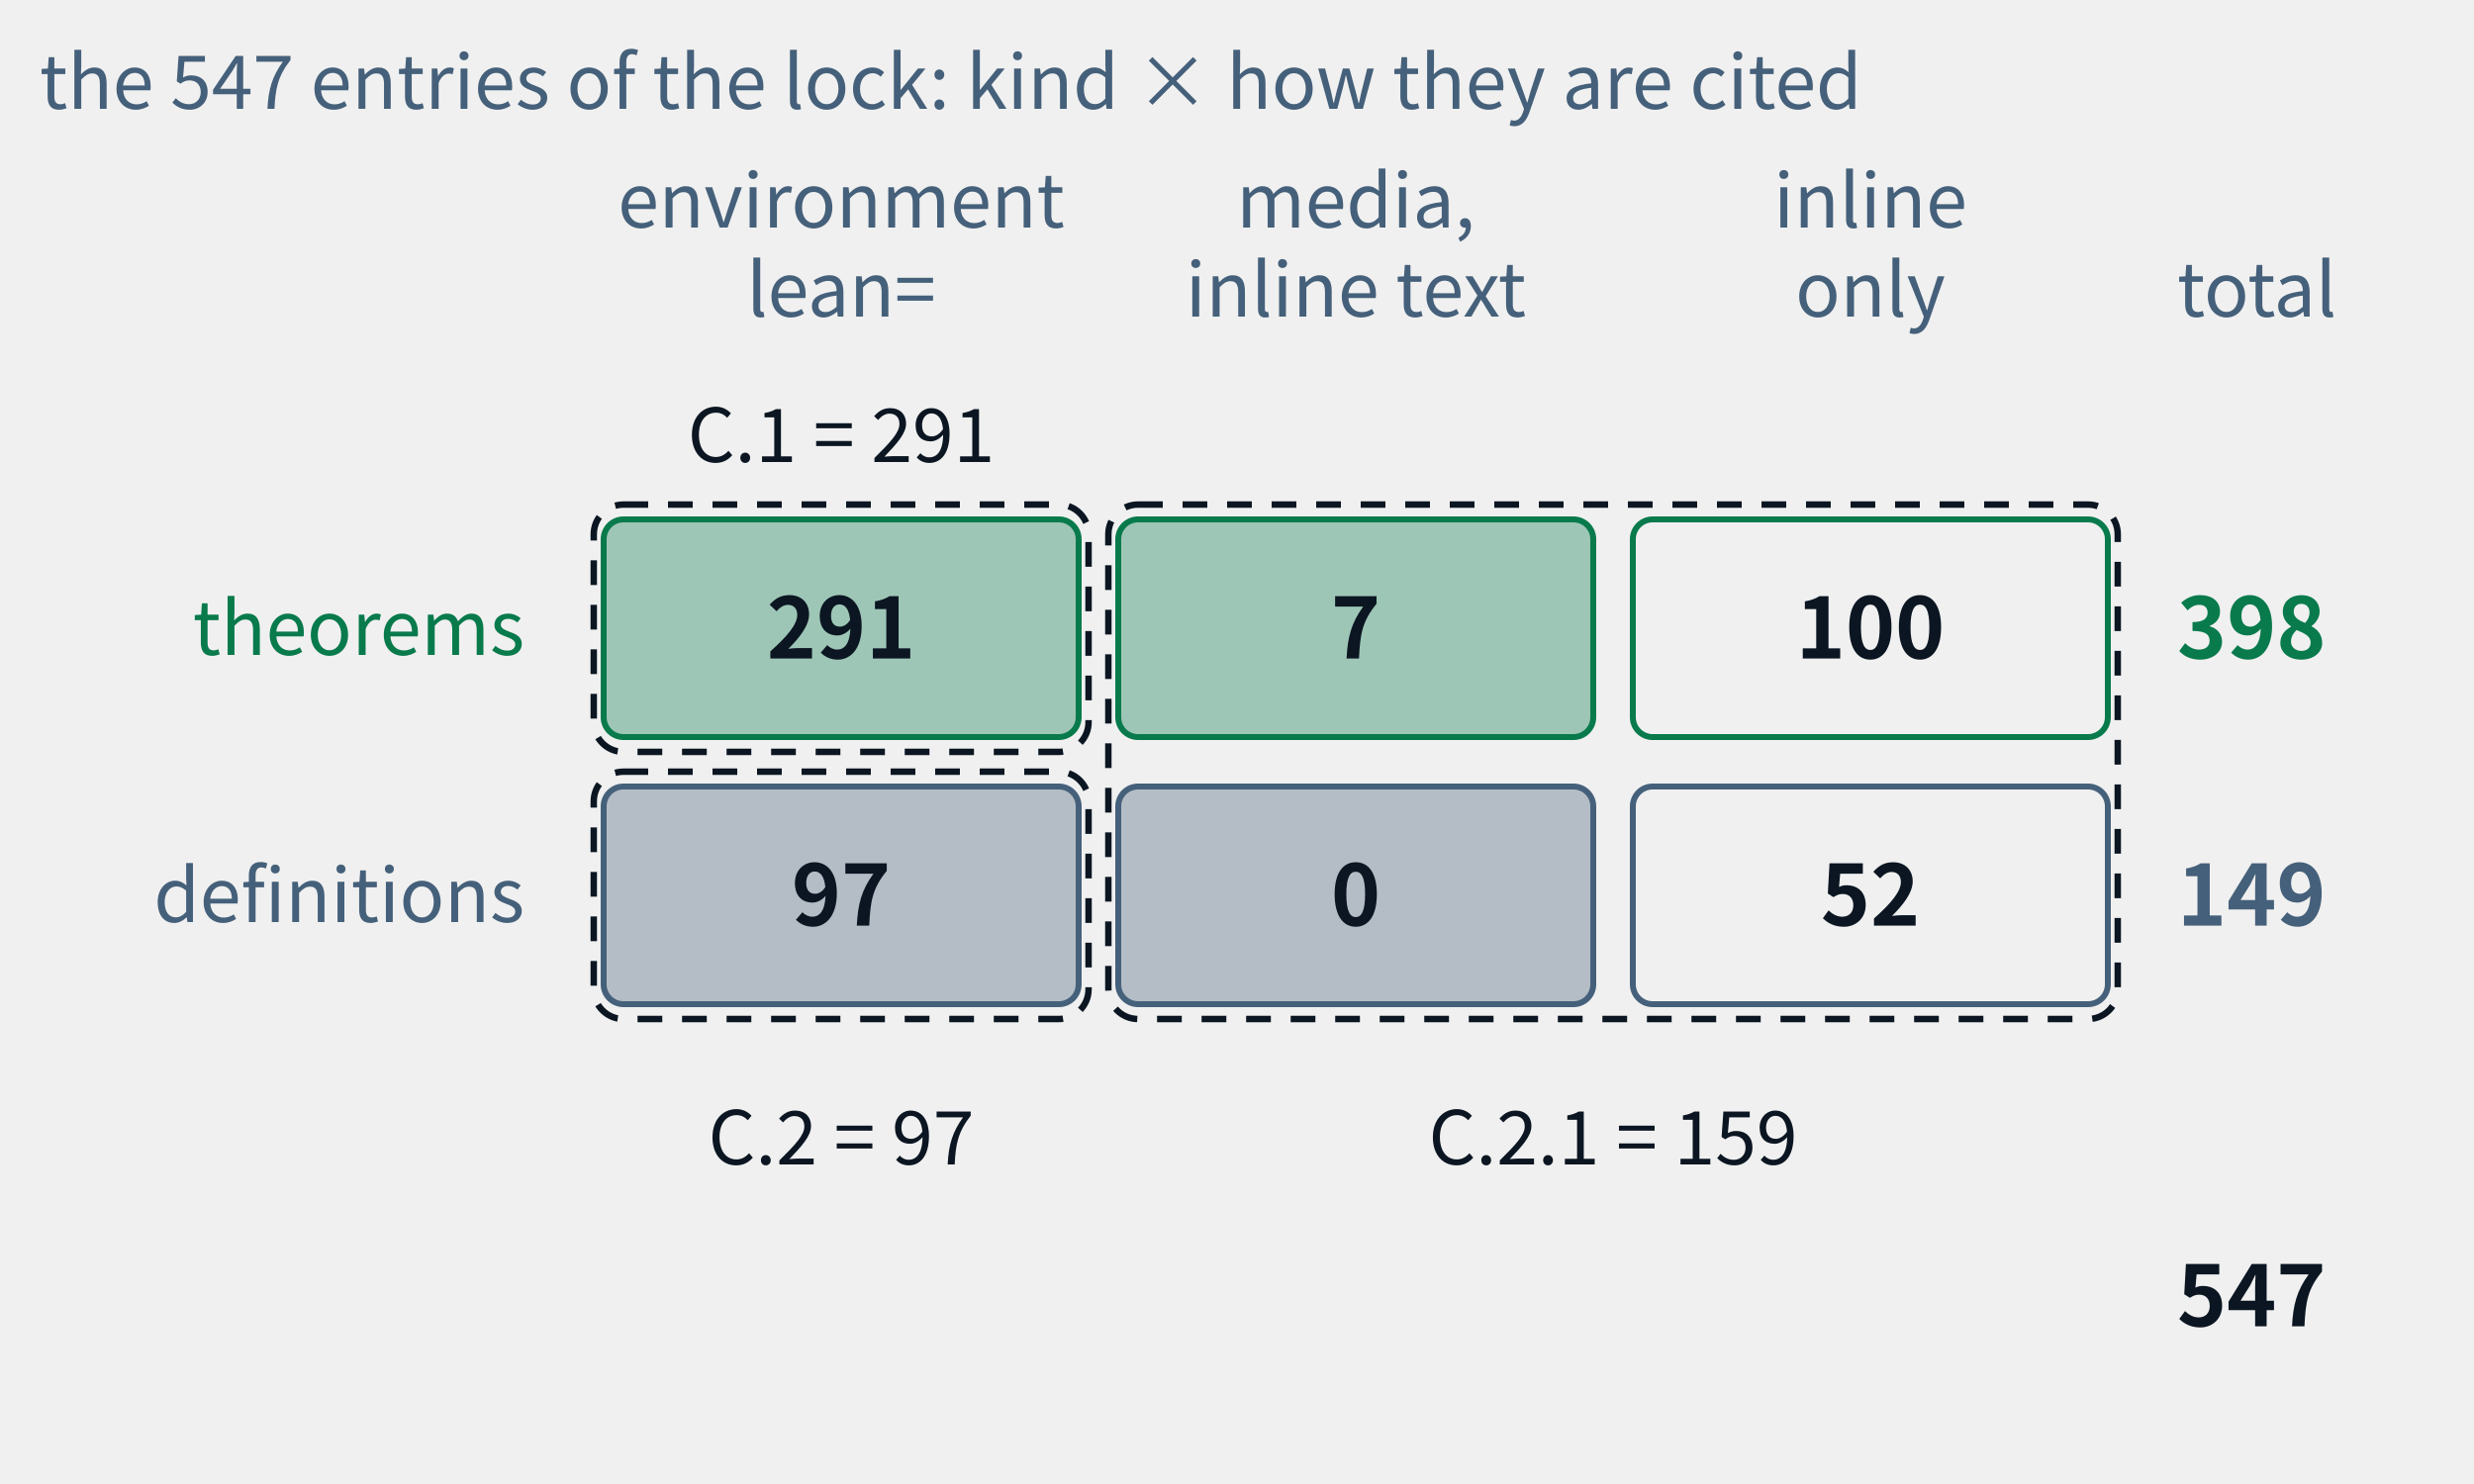
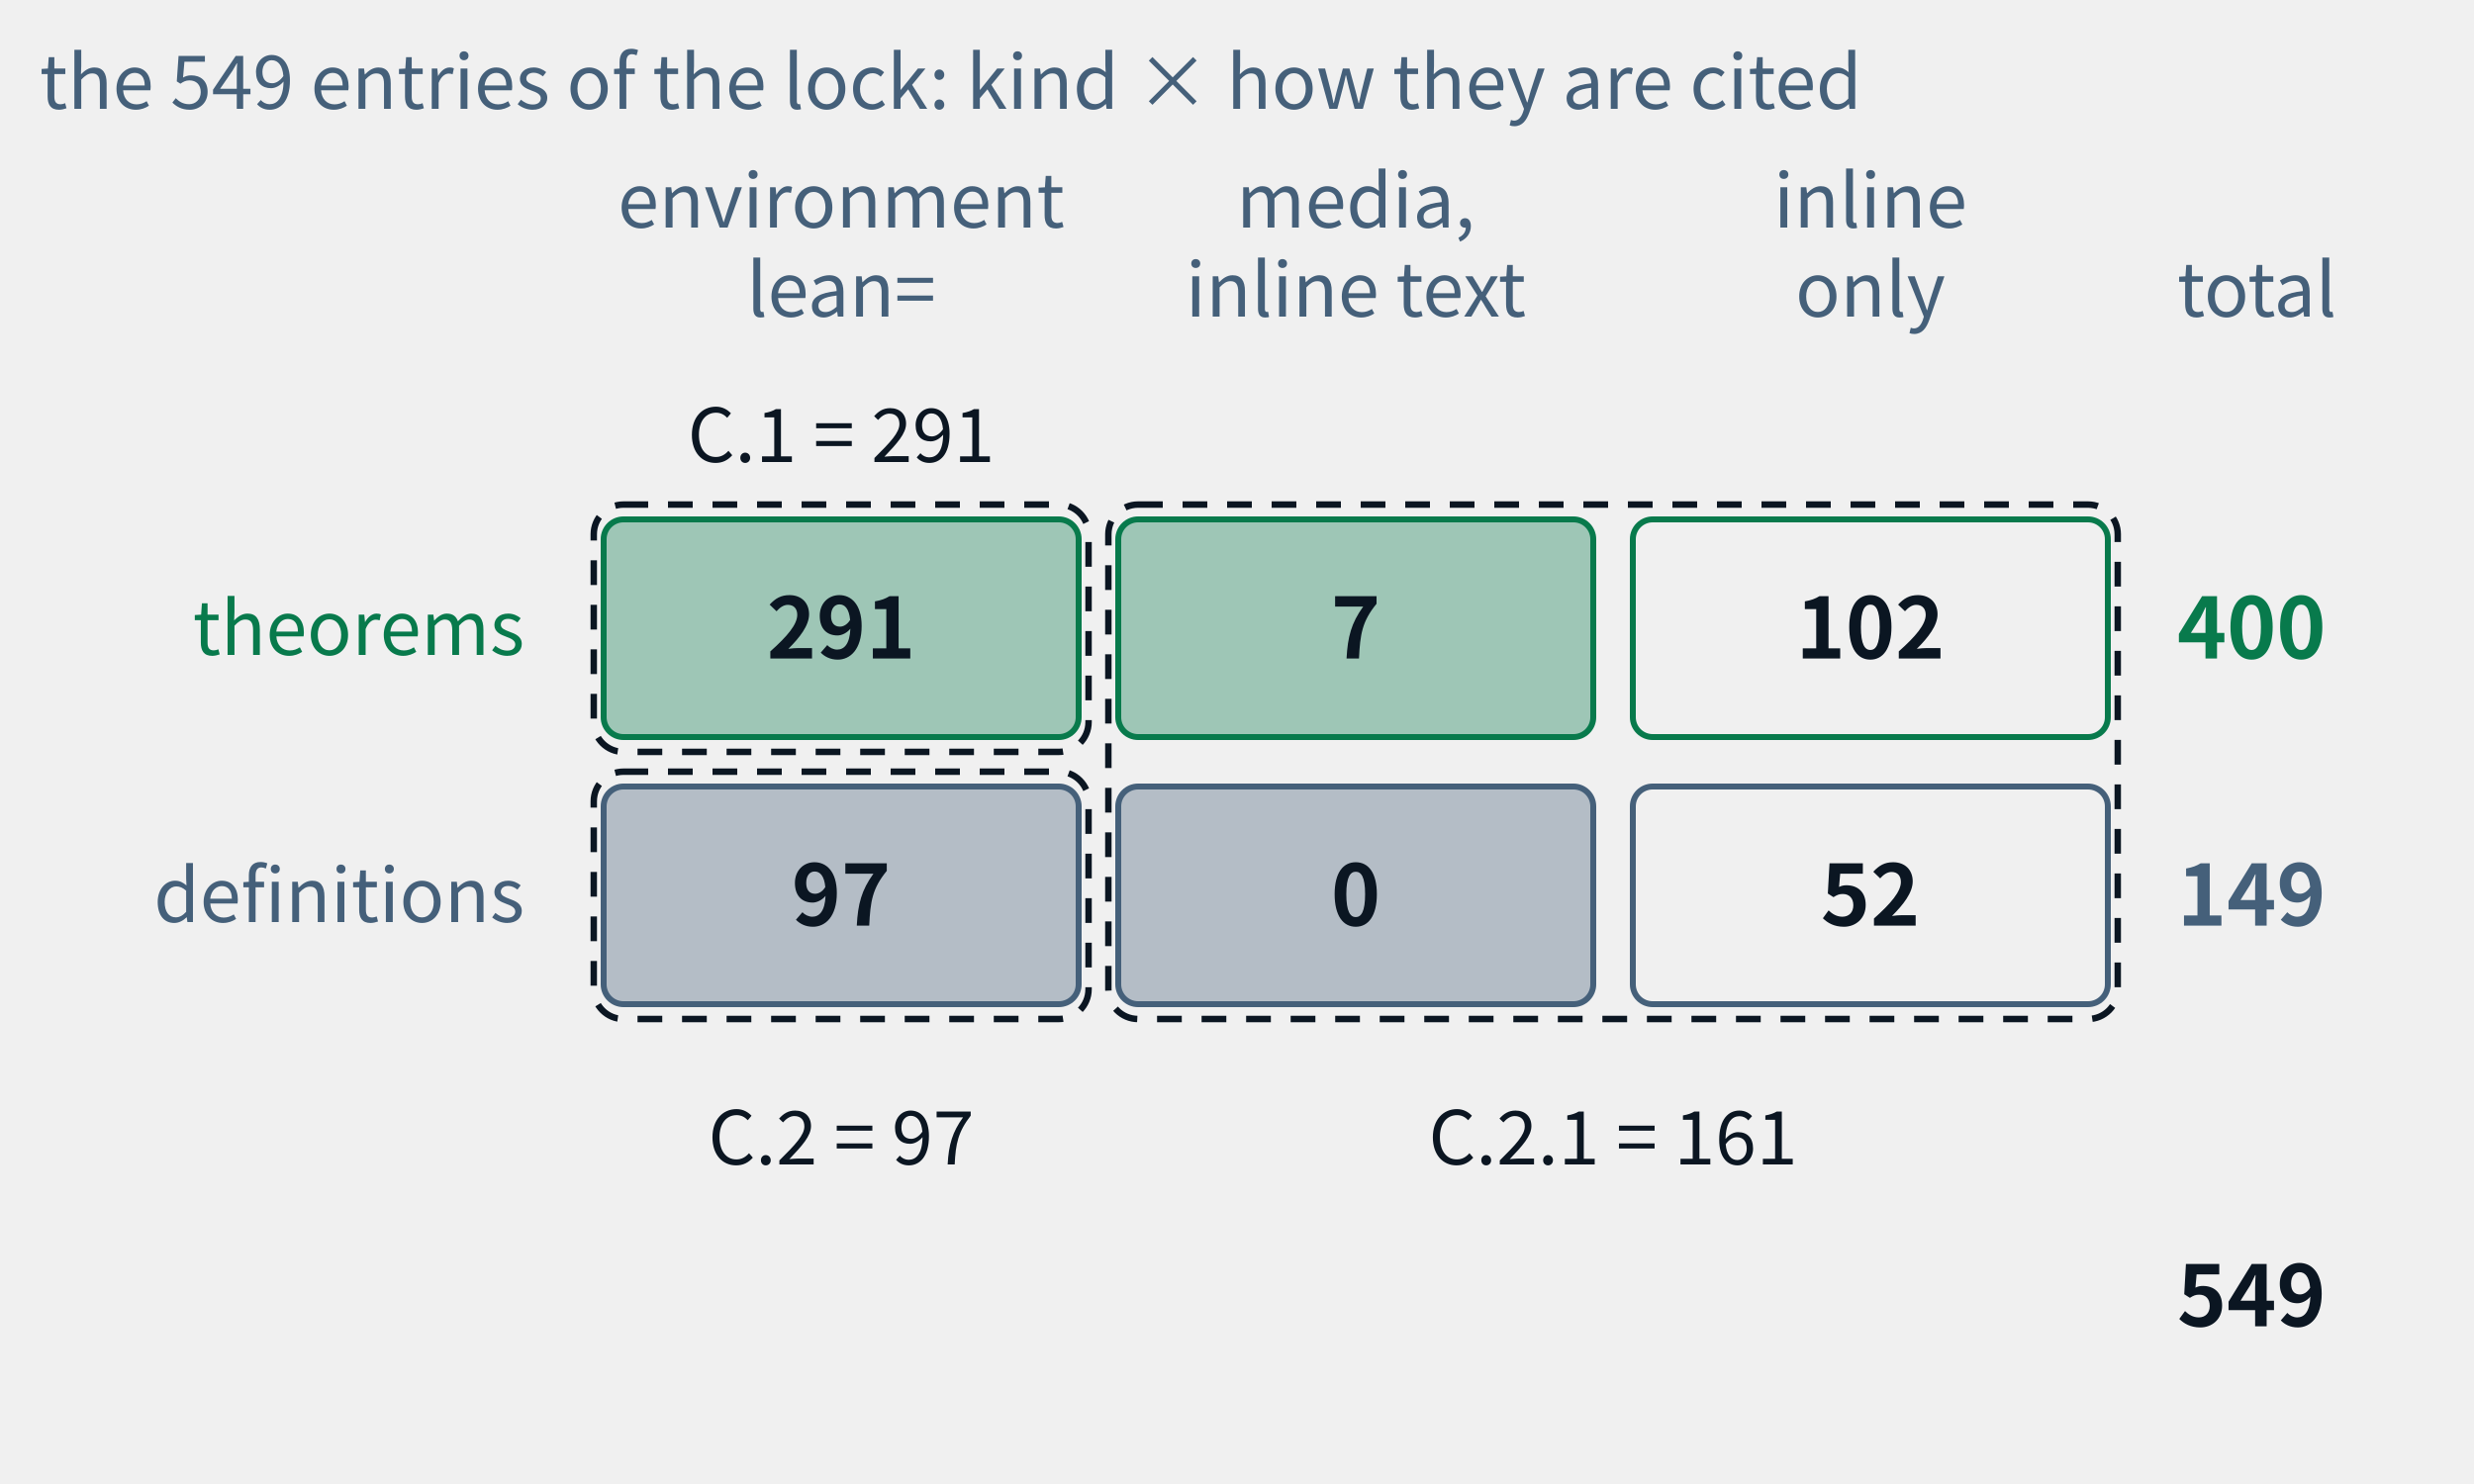
- <svg xmlns="http://www.w3.org/2000/svg" class="tr-fig" data-tr-fig="appc-ledger" data-lang="en" viewBox="0 0 500 300" width="500" height="300" font-family="'Noto Sans SC', 'Noto Sans CJK SC', 'Source Sans 3', 'PingFang SC', 'Microsoft YaHei', system-ui, sans-serif" role="img" aria-label="A ledger of two rows and three columns: the rows are theorems and definitions, the columns are cited with lean= in an environment, cited by media and only inline in the text, and reached by inline links only. The theorem row reads 291, 7, 100, total 398; the definition row 97, 0, 52, total 149; in all 547. Three dashed frames mark the three indexes of appendix C: C.1 = 291, C.2 = 97, C.2.1 = 7 + 100 + 0 + 52 = 159.">
+ <svg xmlns="http://www.w3.org/2000/svg" class="tr-fig" data-tr-fig="appc-ledger" data-lang="en" viewBox="0 0 500 300" width="500" height="300" font-family="'Noto Sans SC', 'Noto Sans CJK SC', 'Source Sans 3', 'PingFang SC', 'Microsoft YaHei', system-ui, sans-serif" role="img" aria-label="A ledger of two rows and three columns: the rows are theorems and definitions, the columns are cited with lean= in an environment, cited by media and only inline in the text, and reached by inline links only. The theorem row reads 291, 7, 102, total 400; the definition row 97, 0, 52, total 149; in all 549. Three dashed frames mark the three indexes of appendix C: C.1 = 291, C.2 = 97, C.2.1 = 7 + 102 + 0 + 52 = 161.">
  <style>.ts-ink{stroke:#0b1622}.tf-ink{fill:#0b1622}.ts-dim{stroke:#45607a}.tf-dim{fill:#45607a}.ts-faint{stroke:#9db3c4}.tf-faint{fill:#9db3c4}.ts-edge{stroke:#b9d0dd}.tf-edge{fill:#b9d0dd}.ts-hot{stroke:#5f9bb5}.tf-hot{fill:#5f9bb5}.ts-bg{stroke:#ffffff}.tf-bg{fill:#ffffff}.ts-panel{stroke:#eef5f9}.tf-panel{fill:#eef5f9}.ts-sheet{stroke:#f7fbfd}.tf-sheet{fill:#f7fbfd}.ts-cyan{stroke:#007c8a}.tf-cyan{fill:#007c8a}.ts-magenta{stroke:#b0128f}.tf-magenta{fill:#b0128f}.ts-amber{stroke:#946200}.tf-amber{fill:#946200}.ts-violet{stroke:#5a45c8}.tf-violet{fill:#5a45c8}.ts-ok{stroke:#087a4c}.tf-ok{fill:#087a4c}.ts-warn{stroke:#c21f3a}.tf-warn{fill:#c21f3a}.ts-blue{stroke:#1d5fd0}.tf-blue{fill:#1d5fd0}.ts-orange{stroke:#b85410}.tf-orange{fill:#b85410}.ts-sigma{stroke:#28405a}.tf-sigma{fill:#28405a}@media (prefers-color-scheme:dark){.ts-ink{stroke:#d4efff}.tf-ink{fill:#d4efff}.ts-dim{stroke:#6f8ea5}.tf-dim{fill:#6f8ea5}.ts-faint{stroke:#34506a}.tf-faint{fill:#34506a}.ts-edge{stroke:#143049}.tf-edge{fill:#143049}.ts-hot{stroke:#1f5d7c}.tf-hot{fill:#1f5d7c}.ts-bg{stroke:#03060c}.tf-bg{fill:#03060c}.ts-panel{stroke:#07101b}.tf-panel{fill:#07101b}.ts-sheet{stroke:#050c16}.tf-sheet{fill:#050c16}.ts-cyan{stroke:#19f0ff}.tf-cyan{fill:#19f0ff}.ts-magenta{stroke:#ff2fd0}.tf-magenta{fill:#ff2fd0}.ts-amber{stroke:#ffc83d}.tf-amber{fill:#ffc83d}.ts-violet{stroke:#9d8cff}.tf-violet{fill:#9d8cff}.ts-ok{stroke:#46ffb2}.tf-ok{fill:#46ffb2}.ts-warn{stroke:#ff5064}.tf-warn{fill:#ff5064}.ts-blue{stroke:#2a7bff}.tf-blue{fill:#2a7bff}.ts-orange{stroke:#ff8a3c}.tf-orange{fill:#ff8a3c}.ts-sigma{stroke:#cfe3ff}.tf-sigma{fill:#cfe3ff}}</style>
  <text class="tf-dim" x="170" y="46" font-size="15" text-anchor="middle">environment</text>
  <text class="tf-dim" x="170" y="64" font-size="15" text-anchor="middle">lean=</text>
  <text class="tf-dim" x="274" y="46" font-size="15" text-anchor="middle">media,</text>
  <text class="tf-dim" x="274" y="64" font-size="15" text-anchor="middle">inline text</text>
  <text class="tf-dim" x="378" y="46" font-size="15" text-anchor="middle">inline</text>
  <text class="tf-dim" x="378" y="64" font-size="15" text-anchor="middle">only</text>
  <text class="tf-dim" x="440" y="64" font-size="15">total</text>
  <text class="tf-ok" x="106" y="132.4" font-size="15" text-anchor="end">theorems</text>
  <rect x="122" y="105" width="96" height="44" rx="4" class="ts-ok tf-ok" stroke-width="1.2" fill-opacity="0.35" />
  <text class="tf-ink" x="170" y="133.12" font-size="17" text-anchor="middle" font-weight="600">291</text>
  <rect x="226" y="105" width="96" height="44" rx="4" class="ts-ok tf-ok" stroke-width="1.2" fill-opacity="0.35" />
  <text class="tf-ink" x="274" y="133.12" font-size="17" text-anchor="middle" font-weight="600">7</text>
  <rect x="330" y="105" width="96" height="44" rx="4" class="ts-ok" stroke-width="1.2" fill="none" />
-   <text class="tf-ink" x="378" y="133.12" font-size="17" text-anchor="middle" font-weight="600">100</text>
-   <text class="tf-ok" x="440" y="133.12" font-size="17" font-weight="600">398</text>
+   <text class="tf-ink" x="378" y="133.12" font-size="17" text-anchor="middle" font-weight="600">102</text>
+   <text class="tf-ok" x="440" y="133.12" font-size="17" font-weight="600">400</text>
  <text class="tf-dim" x="106" y="186.4" font-size="15" text-anchor="end">definitions</text>
  <rect x="122" y="159" width="96" height="44" rx="4" class="ts-dim tf-dim" stroke-width="1.2" fill-opacity="0.35" />
  <text class="tf-ink" x="170" y="187.12" font-size="17" text-anchor="middle" font-weight="600">97</text>
  <rect x="226" y="159" width="96" height="44" rx="4" class="ts-dim tf-dim" stroke-width="1.2" fill-opacity="0.35" />
  <text class="tf-ink" x="274" y="187.12" font-size="17" text-anchor="middle" font-weight="600">0</text>
  <rect x="330" y="159" width="96" height="44" rx="4" class="ts-dim" stroke-width="1.2" fill="none" />
  <text class="tf-ink" x="378" y="187.12" font-size="17" text-anchor="middle" font-weight="600">52</text>
  <text class="tf-dim" x="440" y="187.12" font-size="17" font-weight="600">149</text>
-   <text class="tf-ink" x="440" y="268.12" font-size="17" font-weight="600">547</text>
+   <text class="tf-ink" x="440" y="268.12" font-size="17" font-weight="600">549</text>
  <rect x="120" y="102" width="100" height="50" rx="6" class="ts-ink" stroke-width="1.3" stroke-dasharray="5 4" fill="none" />
  <rect x="120" y="156" width="100" height="50" rx="6" class="ts-ink" stroke-width="1.3" stroke-dasharray="5 4" fill="none" />
  <rect x="224" y="102" width="204" height="104" rx="6" class="ts-ink" stroke-width="1.3" stroke-dasharray="5 4" fill="none" />
  <text class="tf-ink" x="170" y="93.4" font-size="15" text-anchor="middle">C.1 = 291</text>
  <text class="tf-ink" x="170" y="235.4" font-size="15" text-anchor="middle">C.2 = 97</text>
-   <text class="tf-ink" x="326" y="235.4" font-size="15" text-anchor="middle">C.2.1 = 159</text>
-   <text class="tf-dim" x="8" y="22" font-size="15">the 547 entries of the lock: kind × how they are cited</text>
+   <text class="tf-ink" x="326" y="235.4" font-size="15" text-anchor="middle">C.2.1 = 161</text>
+   <text class="tf-dim" x="8" y="22" font-size="15">the 549 entries of the lock: kind × how they are cited</text>
</svg>
